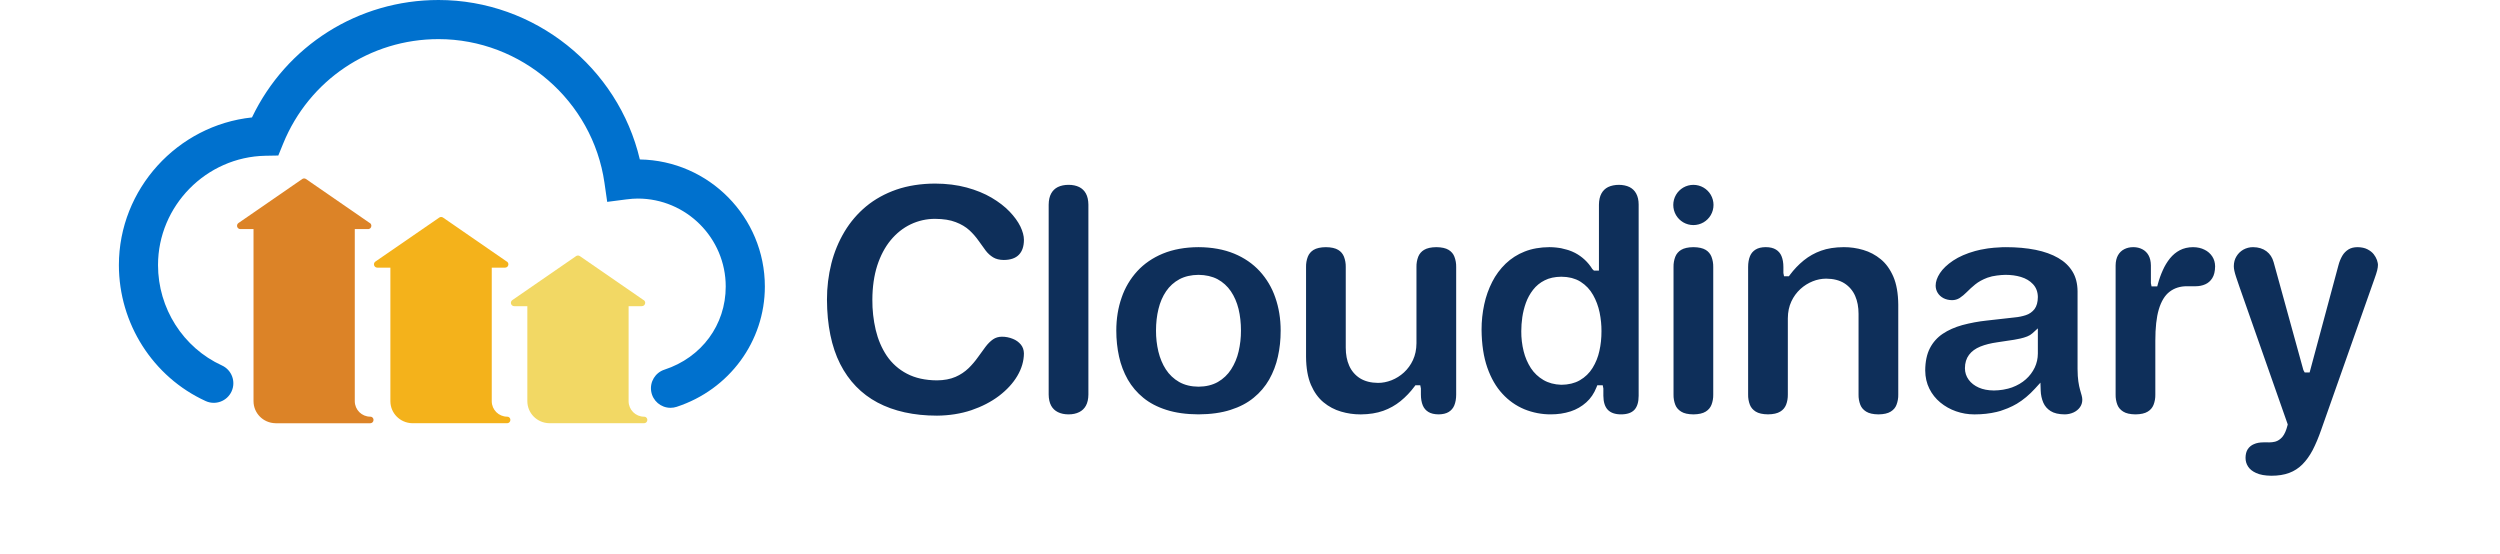
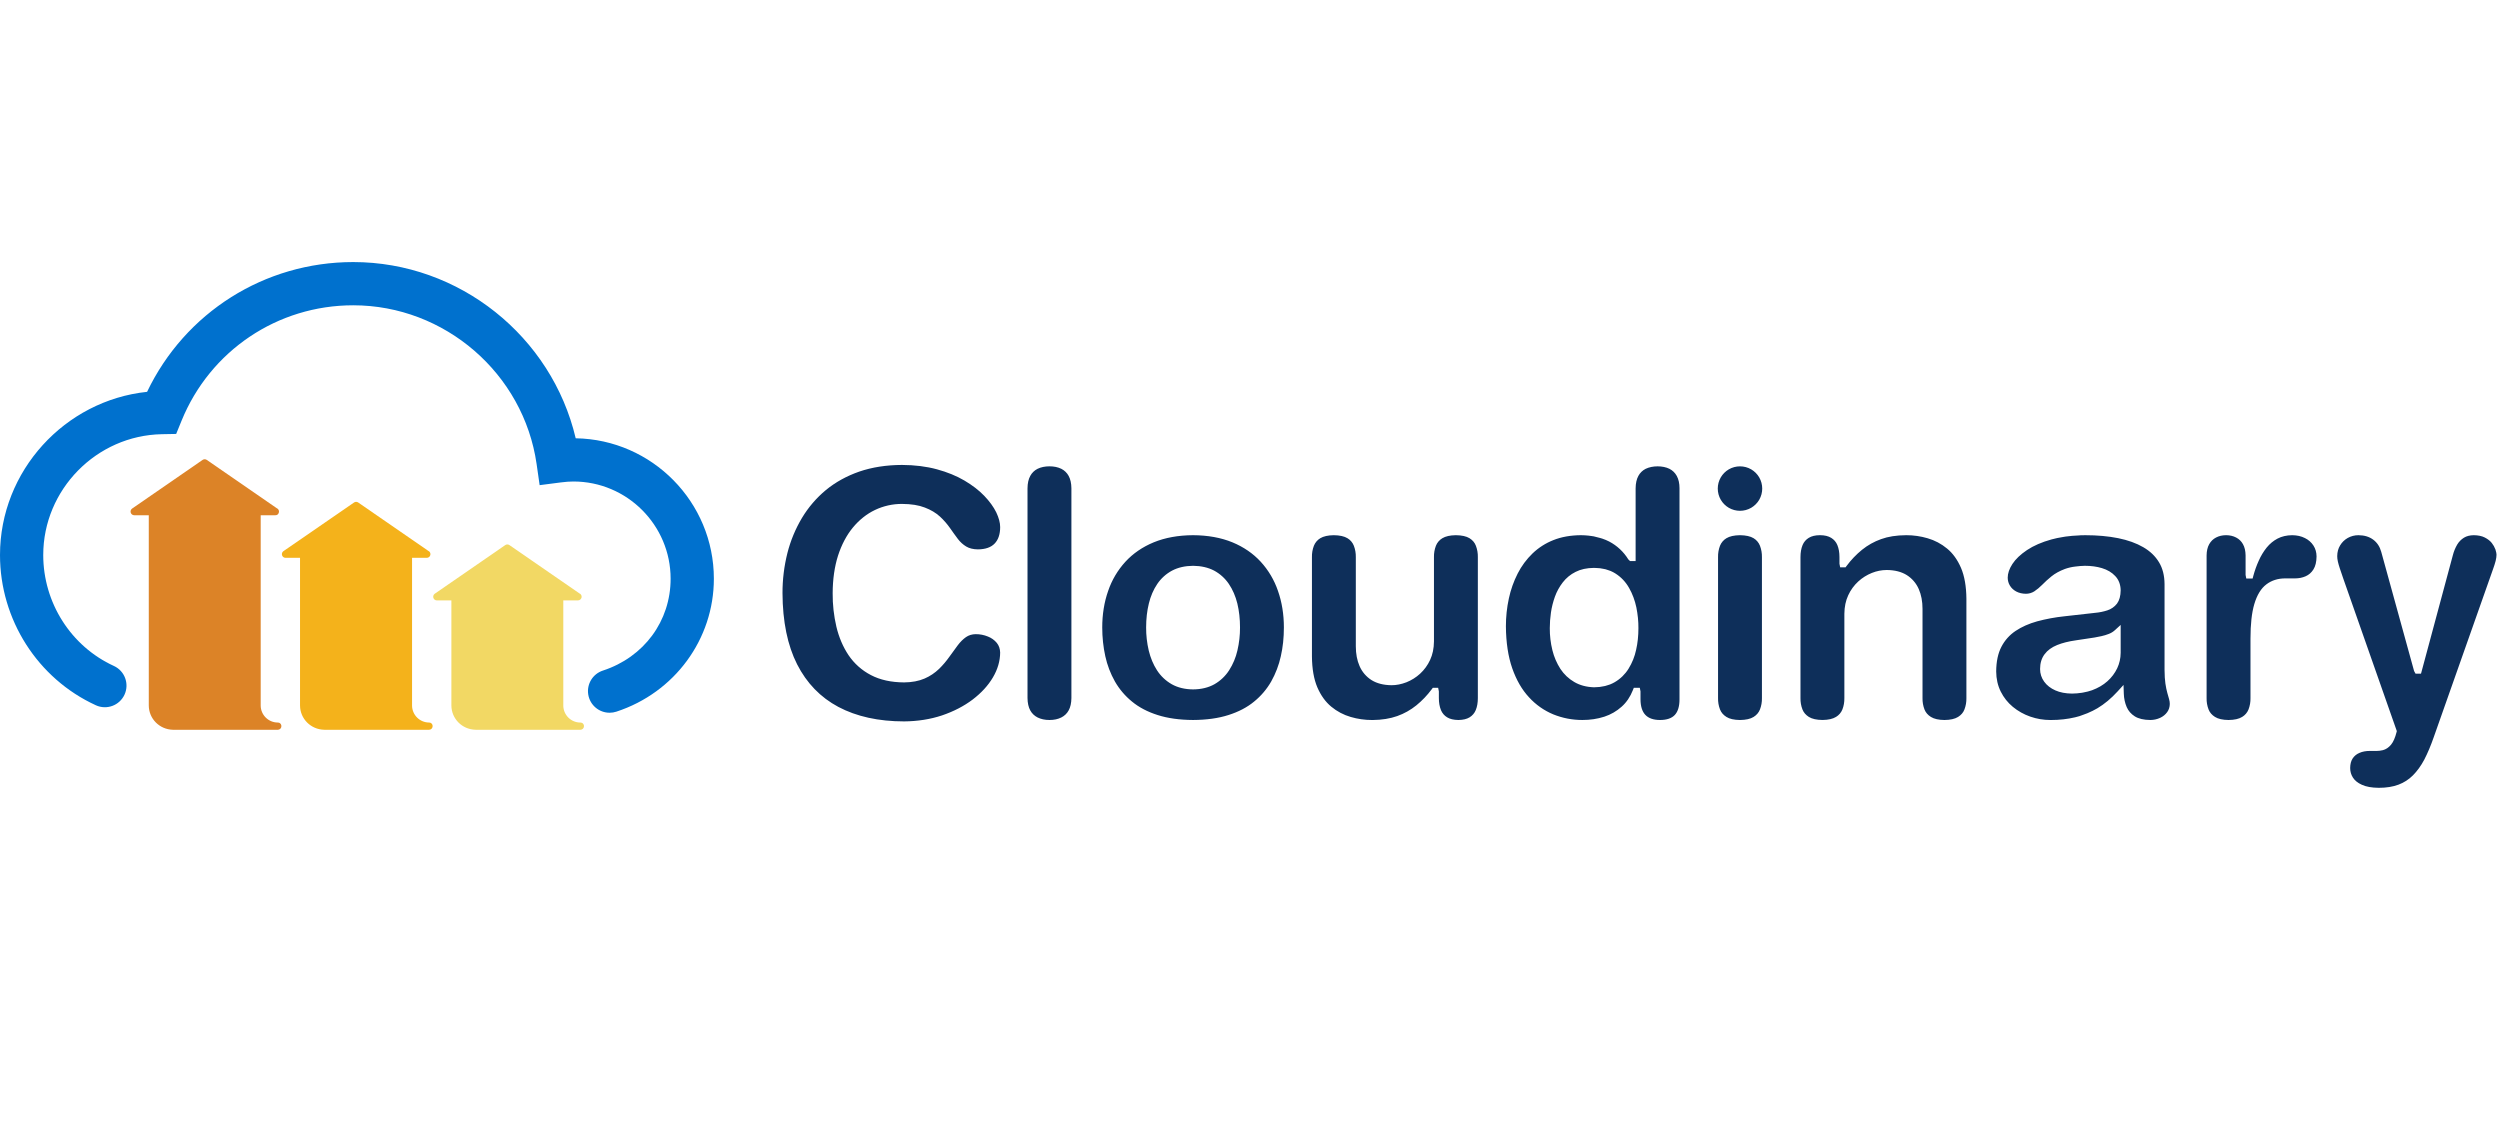
- <svg xmlns="http://www.w3.org/2000/svg" viewBox="9.542 10.1 341.334 83.59" width="2500" height="554">
+ <svg xmlns="http://www.w3.org/2000/svg" viewBox="9.542 10.1 341.334 83.59" width="55" height="25">
  <path d="M92.778 71.632a2.951 2.951 0 0 1-.917-5.758c5.615-1.838 9.243-6.76 9.243-12.539 0-7.32-5.955-13.275-13.274-13.275-.509 0-1.056.04-1.722.126l-2.887.374-.414-2.882c-1.773-12.357-12.538-21.676-25.04-21.676-10.335 0-19.535 6.187-23.438 15.763l-.734 1.801-1.944.036c-8.936.164-16.205 7.564-16.205 16.495 0 6.52 3.785 12.465 9.643 15.146a2.952 2.952 0 0 1-2.457 5.369c-7.951-3.64-13.09-11.692-13.09-20.515 0-11.481 8.846-21.098 20.082-22.279C34.801 16.994 45.651 10.1 57.768 10.1c14.502 0 27.108 10.167 30.377 24.06 10.431.169 18.864 8.706 18.864 19.176 0 8.25-5.35 15.544-13.312 18.149-.304.1-.614.147-.919.147z" fill="#0071ce" />
  <path d="M47.67 73.004l-.001-.001-.002-.001h-.001-.004-.001-.007-.001l-.003-.001-.003-.001-.001-.001h-.004l-.001-.001h-.001a.491.491 0 0 0-.145-.028H47.477h-.007-.003-.001a2.337 2.337 0 0 1-2.331-2.315V44.666h1.99c.303.013.51-.22.51-.5a.5.5 0 0 0-.31-.463l-9.551-6.592a.5.5 0 0 0-.568 0l-9.626 6.644a.502.502 0 0 0 .285.912h1.99l.001 25.981c.01 1.796 1.453 3.262 3.289 3.309.021.002.041.004.062.004h14.267a.5.5 0 0 0 .338-.139l.004-.004.002-.002.001-.001.001-.001a.502.502 0 0 0 .141-.345v-.001-.003a.499.499 0 0 0-.291-.461z" fill="#dc8327" />
  <path d="M68.323 73.004c0-.001-.001-.001 0 0l-.004-.002h-.001-.002-.008-.003l-.003-.001-.003-.001-.001-.001h-.004l-.002-.001h-.001a.491.491 0 0 0-.145-.028h-.007-.004-.003-.001a2.336 2.336 0 0 1-2.33-2.315V50.482h2.01a.5.5 0 0 0 .19-.963l-9.552-6.592a.5.5 0 0 0-.568 0L48.24 49.57a.502.502 0 0 0 .285.912h1.981l.001 20.165c.009 1.797 1.454 3.264 3.29 3.309l.06.003h14.267a.5.5 0 0 0 .338-.139l.004-.004.002-.002.001-.001c.002 0 .001 0 .001-.001a.502.502 0 0 0 .141-.345v-.001-.003a.49.49 0 0 0-.288-.459z" fill="#f4b21b" />
  <path d="M88.983 73.004c0-.001-.001-.001 0 0l-.003-.001h-.001-.006-.004-.003l-.003-.001-.003-.001h-.001L88.957 73h-.006a.491.491 0 0 0-.145-.028H88.785h-.003-.001a2.336 2.336 0 0 1-2.33-2.315V56.296h1.995a.508.508 0 0 0 .51-.5.5.5 0 0 0-.31-.463l-9.552-6.592a.5.5 0 0 0-.568 0l-9.625 6.643a.502.502 0 0 0 .285.912h1.985l.001 14.35c.01 1.797 1.455 3.264 3.29 3.309l.06.003h14.267a.5.5 0 0 0 .338-.139l.004-.004.002-.002.001-.001c.002 0 0 0 .001-.001a.502.502 0 0 0 .141-.345v-.001-.003a.501.501 0 0 0-.293-.458z" fill="#f2d864" />
  <g fill="#0e2f5a">
    <path d="M181.67 51.013c-1.036-1.126-2.335-2.017-3.859-2.647-1.553-.638-3.362-.966-5.377-.974-2.012.008-3.822.336-5.374.974-1.524.63-2.823 1.52-3.86 2.647a11.257 11.257 0 0 0-2.357 3.982c-.537 1.525-.808 3.202-.808 4.987 0 1.356.14 2.68.418 3.936a12.405 12.405 0 0 0 1.317 3.453 9.863 9.863 0 0 0 2.334 2.742c.946.781 2.12 1.397 3.49 1.831 1.37.441 2.999.669 4.841.677 1.842-.008 3.47-.236 4.838-.677 1.371-.434 2.545-1.049 3.49-1.83a9.805 9.805 0 0 0 2.339-2.746 12.47 12.47 0 0 0 1.315-3.451c.282-1.241.418-2.528.418-3.936 0-1.783-.272-3.461-.808-4.986a11.245 11.245 0 0 0-2.357-3.982zm-3.181 12.125a8.534 8.534 0 0 1-1.124 2.689 5.81 5.81 0 0 1-2.004 1.909c-.822.463-1.804.701-2.921.709-1.121-.008-2.1-.246-2.917-.707a5.835 5.835 0 0 1-2.017-1.911c-.503-.779-.88-1.683-1.123-2.689a13.47 13.47 0 0 1-.356-3.154c0-1.168.125-2.268.372-3.268.24-.997.627-1.897 1.153-2.671a5.655 5.655 0 0 1 2.022-1.82c.806-.425 1.768-.645 2.859-.654h.008c1.087.009 2.05.228 2.864.652a5.693 5.693 0 0 1 2.015 1.82c.522.771.912 1.669 1.161 2.674.243 1.009.365 2.107.365 3.268a13.546 13.546 0 0 1-.357 3.153zM200.314 72.086a8.893 8.893 0 0 0 2.607-1.461 12.195 12.195 0 0 0 2.098-2.197l.147-.197h.734l.095.489v.907c0 .635.095 1.175.289 1.653.183.423.458.746.837.976.382.237.899.36 1.541.367.631-.007 1.149-.13 1.527-.364a2.07 2.07 0 0 0 .843-.987c.192-.469.286-1.009.286-1.644V50.389a4.101 4.101 0 0 0-.268-1.556c-.163-.431-.447-.765-.87-1.03-.435-.265-1.063-.404-1.862-.411-.785.007-1.41.147-1.849.414a2.091 2.091 0 0 0-.876 1.027 4.087 4.087 0 0 0-.267 1.55v11.51c-.009.959-.182 1.787-.531 2.538a5.904 5.904 0 0 1-1.364 1.874 6.12 6.12 0 0 1-1.859 1.167c-.703.27-1.366.401-2.034.401-1.088-.009-2.006-.243-2.732-.695a4.26 4.26 0 0 1-1.639-1.92c-.338-.762-.51-1.67-.51-2.695V50.389a4.096 4.096 0 0 0-.269-1.556 2.071 2.071 0 0 0-.87-1.028c-.434-.265-1.063-.404-1.862-.412-.79.007-1.418.147-1.856.414a2.107 2.107 0 0 0-.867 1.027 4.05 4.05 0 0 0-.267 1.549v13.564c.014 1.692.264 3.114.74 4.223.476 1.101 1.114 1.987 1.897 2.632a7.334 7.334 0 0 0 2.652 1.404c.962.282 1.916.419 2.919.419h.082c1.251-.01 2.381-.191 3.358-.539zM154.444 38.325c-.464-.225-.995-.337-1.617-.337-.613 0-1.159.115-1.623.34a2.3 2.3 0 0 0-.996.967c-.243.438-.37 1.008-.376 1.693v28.638c.007.68.134 1.25.376 1.689.235.424.563.739 1.004.963.455.228 1 .345 1.616.345.624 0 1.154-.113 1.62-.346a2.298 2.298 0 0 0 1-.961c.243-.438.37-1.008.377-1.694V40.984c-.008-.681-.135-1.25-.377-1.688a2.307 2.307 0 0 0-1.004-.971zM350.254 49.343a3.25 3.25 0 0 0-.501-.891c-.228-.286-.539-.53-.944-.74-.396-.205-.903-.313-1.508-.32-.54.007-.984.118-1.345.341a2.783 2.783 0 0 0-.921.935 5.68 5.68 0 0 0-.598 1.464l-4.346 16.165h-.748l-.196-.359-4.487-16.279c-.194-.7-.545-1.238-1.074-1.643-.545-.412-1.213-.616-2.038-.624a2.989 2.989 0 0 0-1.459.375 2.829 2.829 0 0 0-1.038 1.011c-.263.424-.392.905-.4 1.473 0 .219.029.462.084.716.061.281.152.599.273.962.127.39.286.856.476 1.402l7.304 20.807-.035.142c-.19.761-.445 1.34-.756 1.719-.33.39-.704.638-1.116.744a3.794 3.794 0 0 1-.883.106l-.18-.004h-.689c-.567 0-1.044.09-1.455.275a2.044 2.044 0 0 0-.921.761c-.217.339-.327.764-.333 1.298 0 .48.123.91.376 1.306.259.407.655.727 1.215.979.576.27 1.352.41 2.313.418 1.032 0 1.938-.145 2.691-.43a5.452 5.452 0 0 0 1.967-1.265c.582-.581 1.104-1.305 1.554-2.15.463-.896.9-1.934 1.298-3.081l8.069-22.869c.163-.443.286-.834.378-1.186.078-.322.119-.609.119-.847-.002-.117-.026-.335-.146-.711zM305.453 68.92c-.1-.35-.183-.756-.262-1.282-.072-.479-.108-1.074-.116-1.873V54.064c-.007-1.163-.262-2.165-.756-2.975-.509-.843-1.212-1.515-2.151-2.06-.949-.551-2.102-.965-3.423-1.232-1.335-.268-2.847-.404-4.494-.404-.22.001-.437.005-.652.012l-.174.015c-.674.028-1.273.078-1.831.155l-.261.042c-.662.102-1.217.218-1.699.354-1.319.366-2.439.853-3.332 1.448-.893.598-1.564 1.237-1.994 1.897-.434.666-.646 1.284-.646 1.889.007.396.106.751.304 1.075.2.328.478.589.853.796.373.2.82.307 1.322.313a2.157 2.157 0 0 0 1.138-.321 6.76 6.76 0 0 0 1.064-.88 15.29 15.29 0 0 1 1.278-1.164c.503-.409 1.111-.744 1.855-1.025a6.35 6.35 0 0 1 1.421-.327l.112-.012c.357-.044.749-.086 1.19-.09.849 0 1.63.106 2.324.315.749.226 1.357.588 1.81 1.075.487.506.741 1.167.751 1.958-.009.778-.173 1.367-.5 1.815a2.704 2.704 0 0 1-1.322.922 7.363 7.363 0 0 1-1.626.333l-4.243.477a24.01 24.01 0 0 0-3.707.686c-1.127.314-2.121.756-2.95 1.311a5.785 5.785 0 0 0-1.931 2.159c-.468.893-.709 2.03-.716 3.381.007 1.006.217 1.932.625 2.747s.947 1.495 1.649 2.078a7.667 7.667 0 0 0 2.371 1.331c.902.313 1.8.466 2.742.466h.11c1.144 0 2.248-.124 3.279-.369.195-.046.388-.097.578-.154.147-.043.289-.099.432-.155l.392-.146c.093-.032.185-.063.275-.102.513-.215.961-.437 1.368-.678.957-.57 1.884-1.343 2.753-2.296l.81-.889.04 1.202c.021.647.155 1.262.398 1.829.231.522.592.936 1.101 1.259.508.323 1.222.49 2.121.497a3.234 3.234 0 0 0 1.348-.296c.393-.183.715-.446.957-.782.227-.317.347-.691.353-1.115 0-.205-.03-.414-.095-.651zm-6.37-5.452a4.96 4.96 0 0 1-.467 2.083 5.619 5.619 0 0 1-1.341 1.78c-.572.513-1.275.925-2.092 1.227a7.241 7.241 0 0 1-1.185.308l-.203.038c-.456.072-.9.109-1.355.113-.879-.009-1.638-.154-2.263-.432-.651-.286-1.168-.688-1.535-1.195a2.893 2.893 0 0 1-.561-1.726c0-.799.207-1.479.615-2.021.395-.532.975-.956 1.719-1.257.712-.288 1.578-.505 2.574-.644l2.526-.381c.262-.045.582-.107.94-.185.34-.074.685-.179 1.023-.311.308-.121.566-.278.789-.48l.817-.743v3.826zM129.007 43.948a8.476 8.476 0 0 1 3.688-.827c1.267.008 2.284.17 3.114.495.819.309 1.521.727 2.079 1.241a9.967 9.967 0 0 1 1.374 1.576c.363.519.717 1.016 1.069 1.48.319.418.699.762 1.13 1.023.416.253.954.384 1.598.391 1.018-.007 1.789-.274 2.283-.794.503-.518.756-1.273.756-2.249 0-.588-.18-1.265-.534-2.01-.366-.746-.918-1.508-1.638-2.258-.722-.752-1.634-1.455-2.712-2.089-1.071-.631-2.335-1.147-3.755-1.533-1.426-.388-3.03-.588-4.767-.595-2.134.007-4.099.314-5.838.911-1.717.599-3.249 1.446-4.551 2.518a14.94 14.94 0 0 0-3.263 3.803 17.93 17.93 0 0 0-1.992 4.803 22.233 22.233 0 0 0-.668 5.472c.015 3.86.685 7.128 1.992 9.709 1.302 2.568 3.198 4.526 5.633 5.82 2.472 1.313 5.492 1.979 8.974 1.98 1.853-.015 3.595-.291 5.177-.818 1.592-.541 2.999-1.269 4.181-2.162 1.191-.907 2.123-1.924 2.77-3.024.649-1.099.983-2.24.99-3.392-.013-.519-.163-.956-.457-1.321a2.956 2.956 0 0 0-1.216-.871 4.32 4.32 0 0 0-1.658-.324c-.51.007-.947.138-1.331.4-.399.281-.77.647-1.127 1.118a65.884 65.884 0 0 0-1.145 1.571 12.004 12.004 0 0 1-1.401 1.648 6.642 6.642 0 0 1-1.982 1.323c-.789.342-1.728.519-2.796.528-1.766-.009-3.29-.346-4.537-1.003a8.281 8.281 0 0 1-3.049-2.712c-.756-1.13-1.315-2.439-1.662-3.892a19.352 19.352 0 0 1-.507-4.58c.009-1.9.255-3.622.731-5.118.489-1.508 1.17-2.796 2.022-3.831.871-1.055 1.888-1.864 3.025-2.407zM238.851 40.984c0-.67-.127-1.238-.376-1.688a2.307 2.307 0 0 0-1.004-.971c-.897-.443-2.305-.451-3.24.004a2.3 2.3 0 0 0-.996.967c-.242.437-.369 1.006-.376 1.694v9.935h-.761l-.239-.232a6.716 6.716 0 0 0-2.605-2.435 6.96 6.96 0 0 0-.946-.399c-.061-.021-.123-.038-.185-.055l-.139-.04a7.775 7.775 0 0 0-.722-.183l-.117-.03c-.125-.026-.214-.036-.303-.046l-.454-.059c-.32-.032-.648-.053-.99-.055-1.405.008-2.67.232-3.754.666a8.74 8.74 0 0 0-2.858 1.824 10.319 10.319 0 0 0-2.029 2.744 13.841 13.841 0 0 0-1.205 3.402 17.772 17.772 0 0 0-.403 3.812c.016 2.198.307 4.123.863 5.718.56 1.603 1.33 2.937 2.291 3.965a9.3 9.3 0 0 0 3.314 2.332 10.47 10.47 0 0 0 3.974.767c.527 0 1.042-.036 1.528-.108a9.173 9.173 0 0 0 1.478-.345 6.568 6.568 0 0 0 2.354-1.361c.658-.585 1.174-1.347 1.537-2.268l.122-.309h.821l.095.489v1.098c.007.945.231 1.657.668 2.113.439.459 1.111.692 1.994.692.917 0 1.597-.231 2.021-.687.425-.458.641-1.17.641-2.118V40.984zm-5.924 22.059a8.084 8.084 0 0 1-1.034 2.579 5.402 5.402 0 0 1-1.894 1.84 4.568 4.568 0 0 1-.625.303c-.059.023-.123.042-.186.061l-.145.046a3.827 3.827 0 0 1-.349.107 2.752 2.752 0 0 1-.23.043l-.096.016c-.195.038-.296.058-.403.071-.084.01-.172.014-.259.018l-.22.013c-.104.008-.207.016-.315.017-1.033-.034-1.93-.276-2.686-.72a5.662 5.662 0 0 1-1.894-1.789 8.403 8.403 0 0 1-1.093-2.546 12.223 12.223 0 0 1-.357-3.025c0-.698.053-1.412.156-2.123.106-.726.288-1.454.541-2.162a7.167 7.167 0 0 1 1.077-1.959 5 5 0 0 1 1.75-1.433c.686-.352 1.528-.536 2.498-.545h.004c.13 0 .253.009.376.019l.214.013c.082.003.162.007.239.017.134.016.26.042.386.068l.17.032c.069.011.138.023.202.04.144.037.28.086.414.136l.121.042c.057.018.116.037.169.06.222.095.434.206.635.333.79.5 1.424 1.172 1.884 1.997.45.791.781 1.679.983 2.636.197.988.288 1.914.281 2.834 0 1.063-.103 2.033-.314 2.961zM325.395 52.076c.282-.44.427-1.041.434-1.788-.007-.559-.145-1.048-.424-1.482a2.869 2.869 0 0 0-1.159-1.02c-.503-.259-1.074-.387-1.752-.394-.746.007-1.418.162-1.987.461s-1.056.701-1.488 1.229a8.107 8.107 0 0 0-1.077 1.782c-.307.673-.55 1.354-.747 2.085l-.096.362h-.864l-.095-.489v-2.673c-.008-.608-.128-1.126-.359-1.534a2.236 2.236 0 0 0-.928-.904c-.405-.213-.866-.32-1.375-.32s-.97.107-1.372.318c-.394.204-.698.5-.933.909-.229.405-.349.922-.356 1.536v19.472a4.057 4.057 0 0 0 .268 1.556c.166.422.454.756.879 1.022.426.271 1.047.411 1.849.419.8-.008 1.425-.148 1.856-.419a2.08 2.08 0 0 0 .872-1.022 4.06 4.06 0 0 0 .268-1.549v-8.121c0-1.976.17-3.517.52-4.712.368-1.242.92-2.146 1.64-2.688.711-.545 1.582-.823 2.586-.823l1.328.001c.531 0 1.021-.098 1.456-.292.434-.19.789-.498 1.056-.922zM275.383 49.216a7.347 7.347 0 0 0-2.654-1.406 10.248 10.248 0 0 0-2.92-.419c-1.353.008-2.481.189-3.435.536a8.875 8.875 0 0 0-2.609 1.461 12.22 12.22 0 0 0-2.098 2.197l-.146.198h-.735l-.096-.489v-.907c0-.635-.097-1.19-.288-1.651a2.058 2.058 0 0 0-.837-.98c-.392-.243-.908-.366-1.535-.366s-1.143.123-1.533.364a2.068 2.068 0 0 0-.843.987c-.189.456-.286 1.012-.286 1.645v19.238a4.07 4.07 0 0 0 .268 1.555c.166.421.453.756.875 1.024.43.269 1.055.41 1.858.417.794-.007 1.419-.148 1.852-.419a2.08 2.08 0 0 0 .872-1.022c.185-.471.275-.992.267-1.548V58.122c.01-.962.183-1.79.532-2.538a5.893 5.893 0 0 1 1.364-1.874 6.11 6.11 0 0 1 1.858-1.166 5.437 5.437 0 0 1 2.035-.4c1.096.008 2.015.243 2.735.695a4.268 4.268 0 0 1 1.634 1.91c.34.772.512 1.681.512 2.705v12.173a4.082 4.082 0 0 0 .268 1.556c.166.422.454.756.879 1.022.433.27 1.054.411 1.849.419.8-.008 1.426-.148 1.858-.419.426-.266.71-.599.867-1.015a4.06 4.06 0 0 0 .271-1.556V56.069c-.015-1.693-.264-3.115-.74-4.223-.483-1.112-1.121-1.997-1.899-2.63zM248.967 47.803c-.435-.265-1.064-.404-1.863-.411-.78.007-1.422.15-1.847.413a2.099 2.099 0 0 0-.877 1.028 4.064 4.064 0 0 0-.267 1.549v19.245a4.057 4.057 0 0 0 .268 1.556c.166.422.454.756.879 1.022.426.271 1.047.411 1.849.419.8-.008 1.426-.148 1.858-.419.416-.261.701-.595.87-1.022a4.06 4.06 0 0 0 .268-1.549V50.389a4.101 4.101 0 0 0-.268-1.556 2.09 2.09 0 0 0-.87-1.03zM248.641 38.403a3.053 3.053 0 0 0-3.062 0 3.064 3.064 0 0 0-1.092 1.092 3.053 3.053 0 0 0 0 3.062c.273.459.633.819 1.092 1.092a3.05 3.05 0 0 0 3.062 0 3.072 3.072 0 0 0 1.092-1.092 3.05 3.05 0 0 0 0-3.062 3.072 3.072 0 0 0-1.092-1.092z" />
  </g>
</svg>
